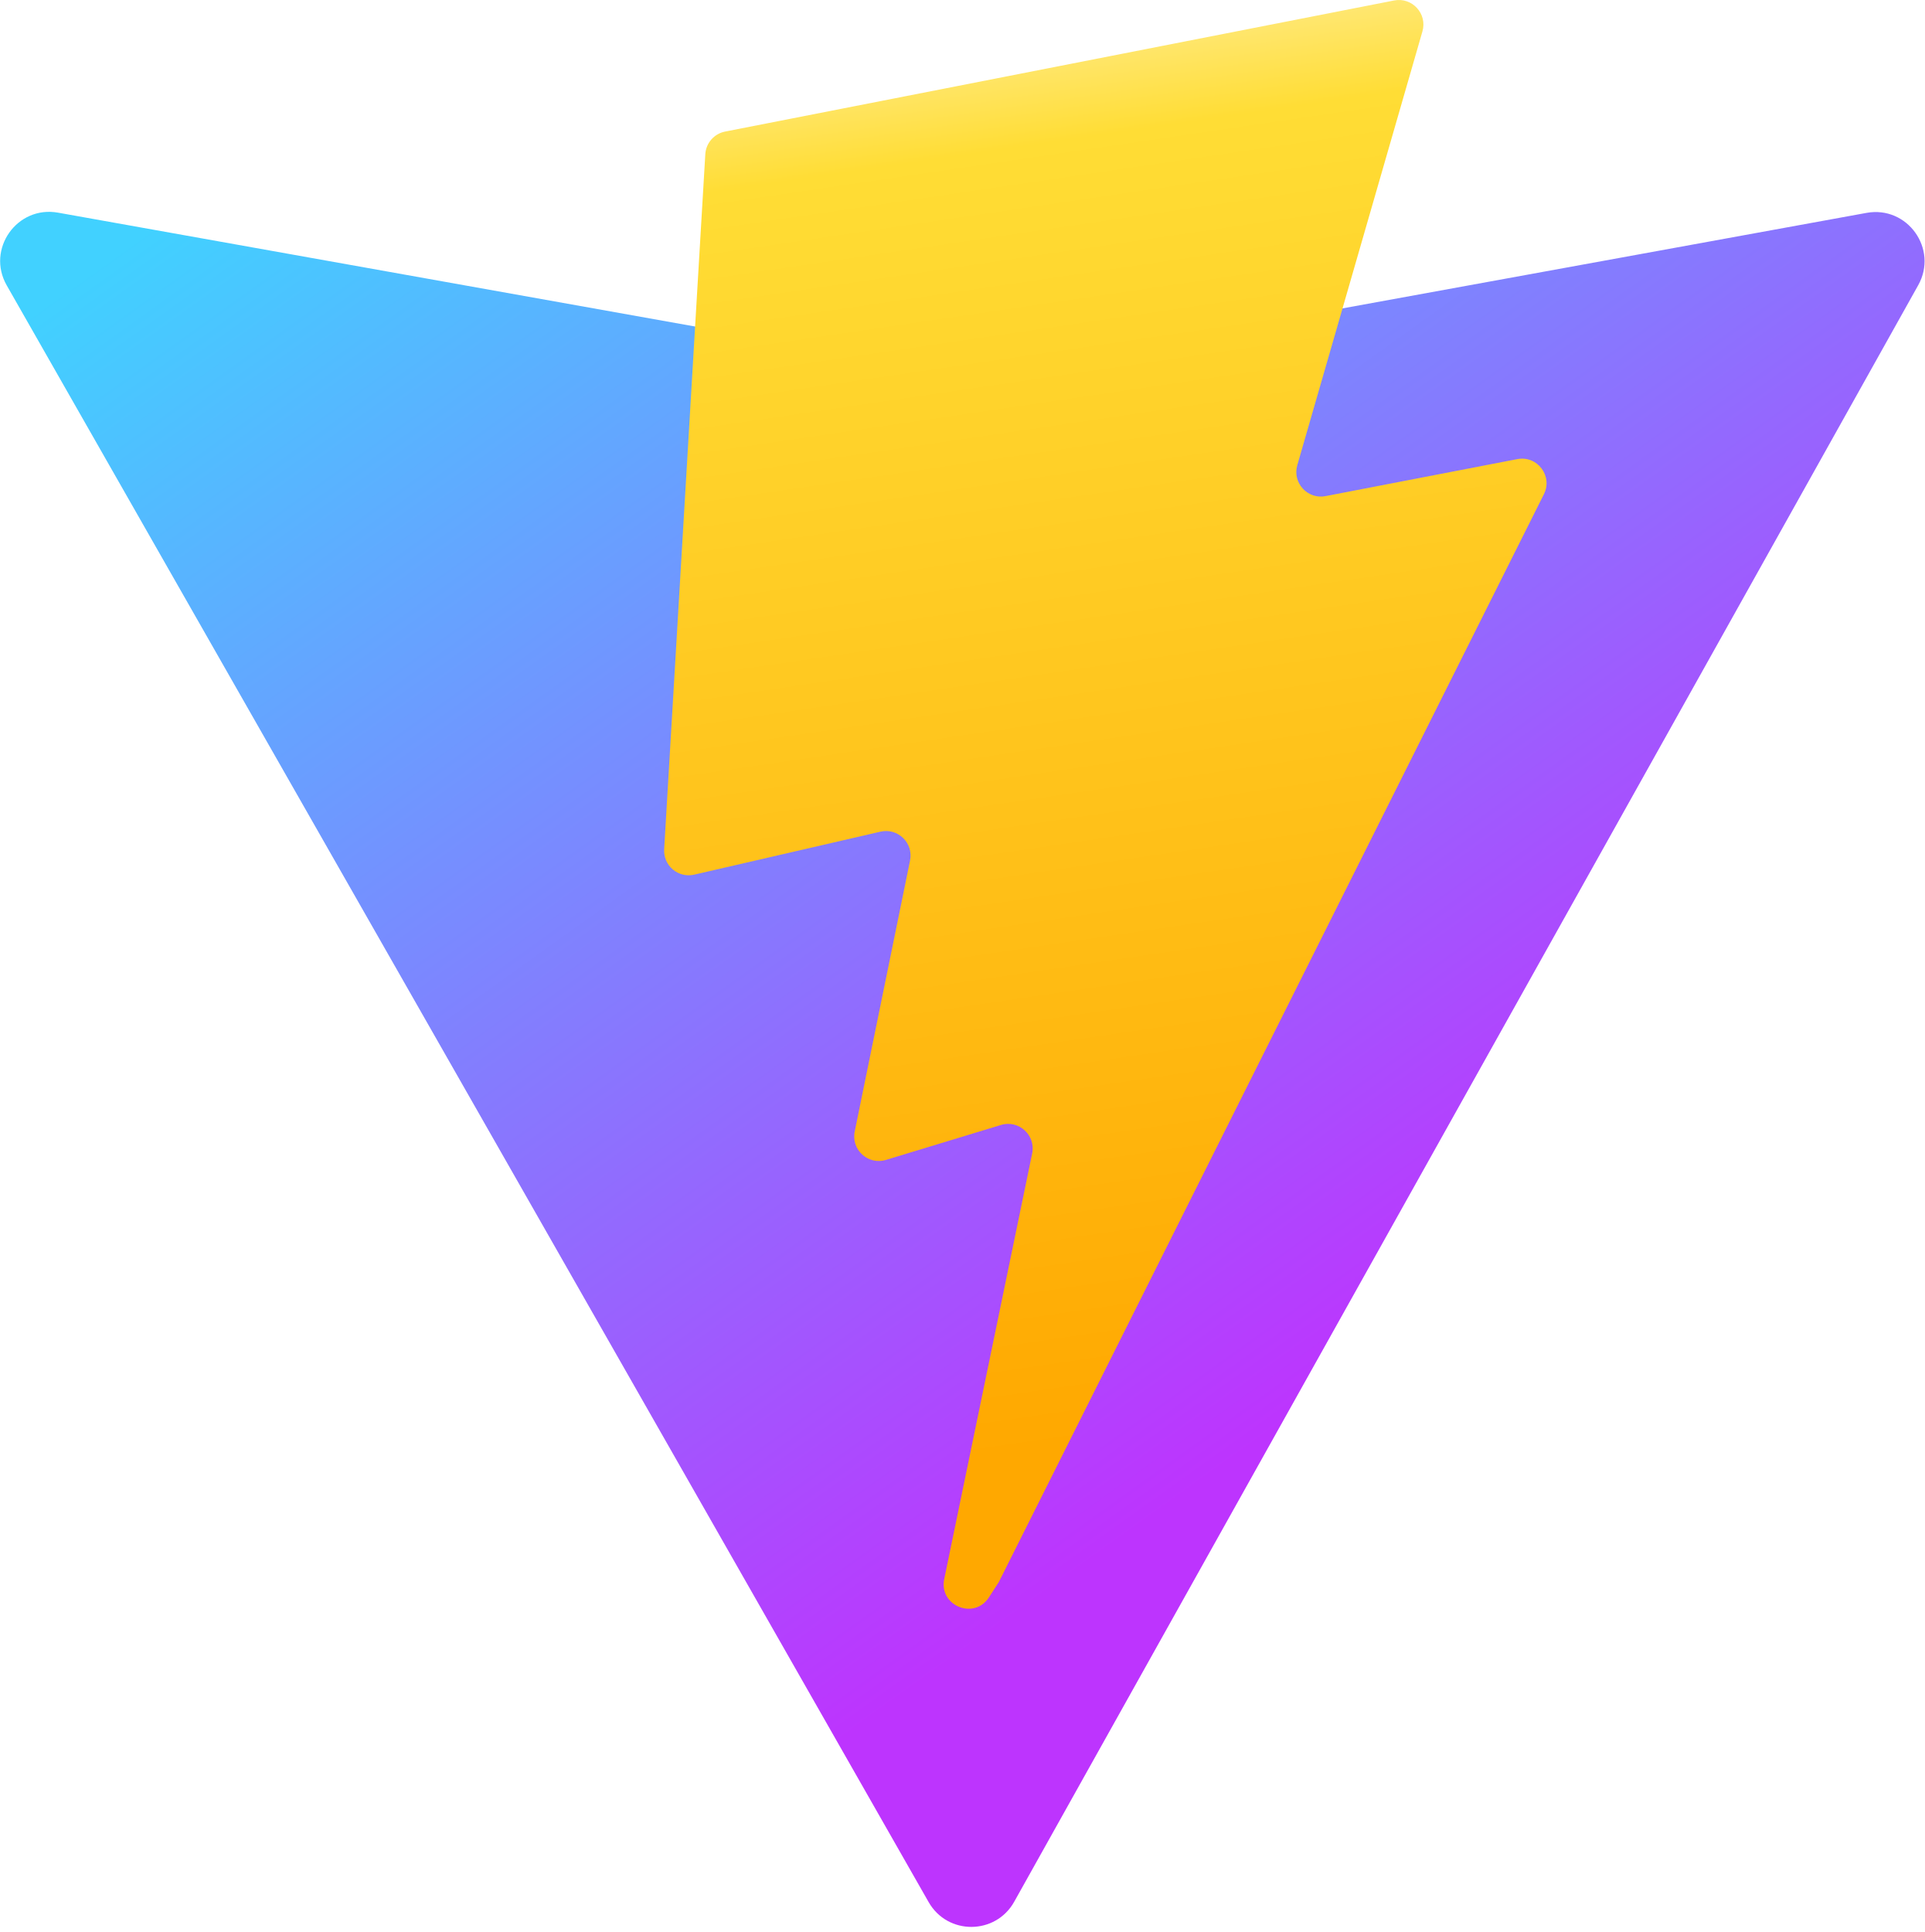
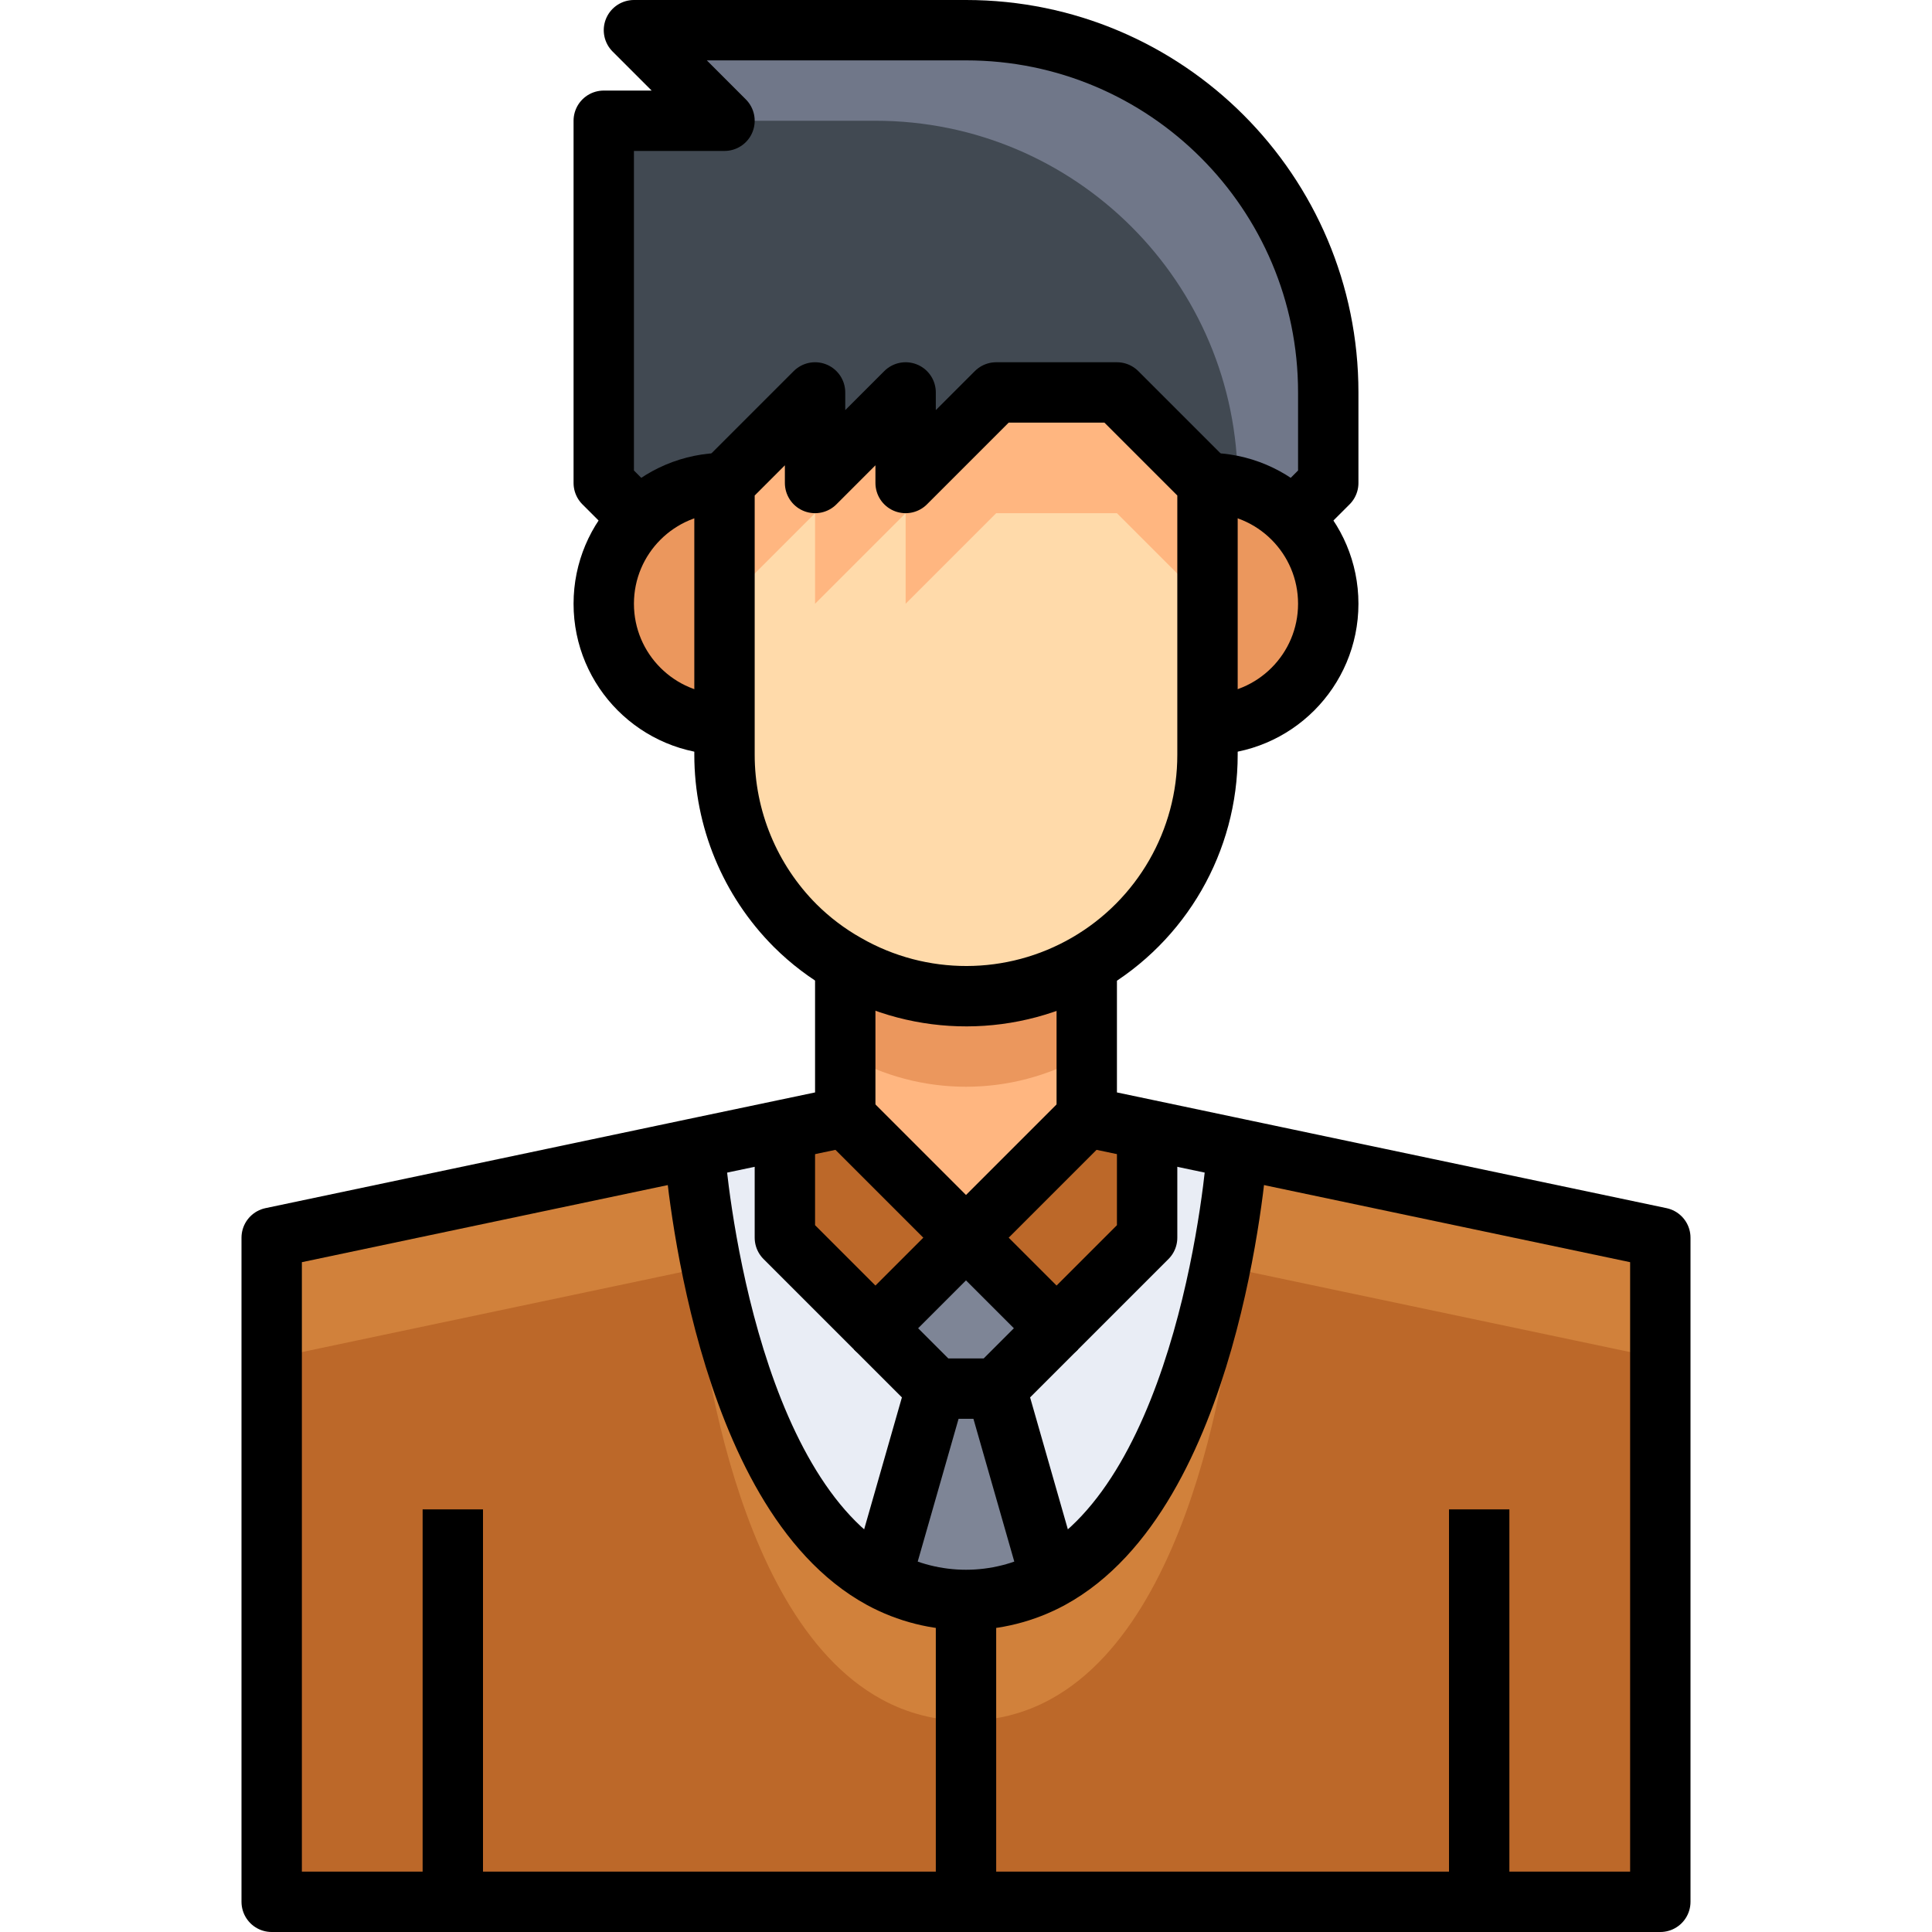
- <svg xmlns="http://www.w3.org/2000/svg" aria-hidden="true" role="img" class="iconify iconify--logos" width="31.88" height="32" preserveAspectRatio="xMidYMid meet" viewBox="0 0 256 257">
-   <defs>
-     <linearGradient id="IconifyId1813088fe1fbc01fb466" x1="-.828%" x2="57.636%" y1="7.652%" y2="78.411%">
-       <stop offset="0%" stop-color="#41D1FF" />
-       <stop offset="100%" stop-color="#BD34FE" />
-     </linearGradient>
-     <linearGradient id="IconifyId1813088fe1fbc01fb467" x1="43.376%" x2="50.316%" y1="2.242%" y2="89.03%">
-       <stop offset="0%" stop-color="#FFEA83" />
-       <stop offset="8.333%" stop-color="#FFDD35" />
-       <stop offset="100%" stop-color="#FFA800" />
-     </linearGradient>
-   </defs>
-   <path fill="url(#IconifyId1813088fe1fbc01fb466)" d="M255.153 37.938L134.897 252.976c-2.483 4.44-8.862 4.466-11.382.048L.875 37.958c-2.746-4.814 1.371-10.646 6.827-9.67l120.385 21.517a6.537 6.537 0 0 0 2.322-.004l117.867-21.483c5.438-.991 9.574 4.796 6.877 9.62Z" />
-   <path fill="url(#IconifyId1813088fe1fbc01fb467)" d="M185.432.063L96.44 17.501a3.268 3.268 0 0 0-2.634 3.014l-5.474 92.456a3.268 3.268 0 0 0 3.997 3.378l24.777-5.718c2.318-.535 4.413 1.507 3.936 3.838l-7.361 36.047c-.495 2.426 1.782 4.5 4.151 3.78l15.304-4.649c2.372-.72 4.652 1.36 4.15 3.788l-11.698 56.621c-.732 3.542 3.979 5.473 5.943 2.437l1.313-2.028l72.516-144.72c1.215-2.423-.88-5.186-3.54-4.672l-25.505 4.922c-2.396.462-4.435-1.77-3.759-4.114l16.646-57.705c.677-2.35-1.37-4.583-3.769-4.113Z" />
+ <svg xmlns="http://www.w3.org/2000/svg" viewBox="0 0 64 64">
+   <g data-name="18-man" id="_18-man">
+     <polygon points="32 41 29 44 26 41 26 37.42 28 37 32 41" style="fill:#bc6829" />
+     <polygon points="38 37.42 38 41 35 44 32 41 36 37 38 37.42" style="fill:#bc6829" />
+     <path d="M31,46l-1.8,6.29c-5.23-2.85-6.13-13.41-6.2-14.24l3-.63V41l3,3Z" style="fill:#e9edf5" />
+     <path d="M38,37.42l2.99.63c-.06.82-.96,11.39-6.19,14.24L33,46l2-2,3-3Z" style="fill:#e9edf5" />
+     <path d="M33,46l1.8,6.29a5.876,5.876,0,0,1-5.6,0L31,46Z" style="fill:#7e8596" />
+     <polygon points="35 44 33 46 31 46 29 44 32 41 35 44" style="fill:#7e8596" />
+     <path d="M34.8,52.29c5.23-2.85,6.13-13.42,6.19-14.24L55,41V63H32V53A5.733,5.733,0,0,0,34.8,52.29Z" style="fill:#bc6829" />
+     <path d="M29.2,52.29A5.733,5.733,0,0,0,32,53V63H9V41l14-2.95C23.07,38.88,23.97,49.44,29.2,52.29Z" style="fill:#bc6829" />
+     <path d="M40.99,38.05c-.06.82-.96,11.39-6.19,14.24A5.733,5.733,0,0,1,32,53v4a5.733,5.733,0,0,0,2.8-.71c5.23-2.85,6.13-13.42,6.19-14.24L55,45V41Z" style="fill:#d1813b" />
+     <path d="M29.2,52.29c-5.23-2.85-6.13-13.41-6.2-14.24L9,41v4l14-2.95c.07.83.97,11.39,6.2,14.24A5.733,5.733,0,0,0,32,57V53A5.733,5.733,0,0,1,29.2,52.29Z" style="fill:#d1813b" />
+     <path d="M24,16v8a4,4,0,1,1,0-8Z" style="fill:#eb975d" />
+     <path d="M42.83,17.17A4,4,0,0,1,40,24V16A4.025,4.025,0,0,1,42.83,17.17Z" style="fill:#eb975d" />
+     <path d="M36,32v5l-4,4-4-4V32l.03-.06a7.964,7.964,0,0,0,7.94,0Z" style="fill:#ffb680" />
+     <path d="M35.97,31.94a7.964,7.964,0,0,1-7.94,0L28,32v3l.03-.06a7.964,7.964,0,0,0,7.94,0L36,35V32Z" style="fill:#eb975d" />
+     <path d="M40,24v1a7.992,7.992,0,0,1-11.97,6.94,7.838,7.838,0,0,1-1.69-1.28A8.014,8.014,0,0,1,24,25V16l3-3v3l3-3v3l3-3h4l3,3Z" style="fill:#ffdaaa" />
+     <polygon points="37 13 33 13 30 16 30 13 27 16 27 13 24 16 24 20 27 17 27 20 30 17 30 20 33 17 37 17 40 20 40 16 37 13" style="fill:#ffb680" />
+     <path d="M44,13v3l-1,1-.17.17A4.025,4.025,0,0,0,40,16l-3-3H33l-3,3V13l-3,3V13l-3,3a4.025,4.025,0,0,0-2.83,1.17L21,17l-1-1V4h4L21,1H32A12,12,0,0,1,44,13Z" style="fill:#414952" />
+     <path d="M32,1H21l3,3h5A12,12,0,0,1,41,16v.143a4.056,4.056,0,0,1,1.83,1.027L43,17l1-1V13A12,12,0,0,0,32,1Z" style="fill:#707789" />
+     <path d="M40,16v9a7.992,7.992,0,0,1-11.97,6.94,7.838,7.838,0,0,1-1.69-1.28A8.014,8.014,0,0,1,24,25V16l3-3v3l3-3v3l3-3h4Z" style="fill:none;stroke:#000;stroke-linejoin:round;stroke-width:2px" />
+     <path d="M43,17l1-1V13A12,12,0,0,0,32,1" style="fill:none;stroke:#000;stroke-linejoin:round;stroke-width:2px" />
+     <path d="M40,24a4,4,0,1,0,0-8" style="fill:none;stroke:#000;stroke-linejoin:round;stroke-width:2px" />
+     <path d="M24,16a4,4,0,0,0,0,8" style="fill:none;stroke:#000;stroke-linejoin:round;stroke-width:2px" />
+     <polyline points="28 32 28 37 26 37.42 23 38.05 9 41 9 63 15 63 32 63 49 63 55 63 55 41 40.99 38.05 38 37.42 36 37 36 32" style="fill:none;stroke:#000;stroke-linejoin:round;stroke-width:2px" />
+     <polyline points="28 37 32 41 36 37" style="fill:none;stroke:#000;stroke-linejoin:round;stroke-width:2px" />
+     <line style="fill:none;stroke:#000;stroke-linejoin:round;stroke-width:2px" x1="15" x2="15" y1="63" y2="50" />
+     <line style="fill:none;stroke:#000;stroke-linejoin:round;stroke-width:2px" x1="49" x2="49" y1="63" y2="50" />
+     <path d="M23,38v.05c.07.83.97,11.39,6.2,14.24a5.876,5.876,0,0,0,5.6,0c5.23-2.85,6.13-13.42,6.19-14.24A.175.175,0,0,0,41,38" style="fill:none;stroke:#000;stroke-linejoin:round;stroke-width:2px" />
+     <polyline points="38 37 38 37.42 38 41 35 44 32 41 29 44 26 41 26 37.42 26 37" style="fill:none;stroke:#000;stroke-linejoin:round;stroke-width:2px" />
+     <polyline points="29 44 31 46 33 46 35 44" style="fill:none;stroke:#000;stroke-linejoin:round;stroke-width:2px" />
+     <polyline points="31 46 29.2 52.29 29 53" style="fill:none;stroke:#000;stroke-linejoin:round;stroke-width:2px" />
+     <polyline points="33 46 34.8 52.29 35 53" style="fill:none;stroke:#000;stroke-linejoin:round;stroke-width:2px" />
+     <line style="fill:none;stroke:#000;stroke-linejoin:round;stroke-width:2px" x1="32" x2="32" y1="53" y2="63" />
+     <polyline points="32 1 21 1 24 4 20 4 20 16 21 17" style="fill:none;stroke:#000;stroke-linejoin:round;stroke-width:2px" />
+   </g>
</svg>
